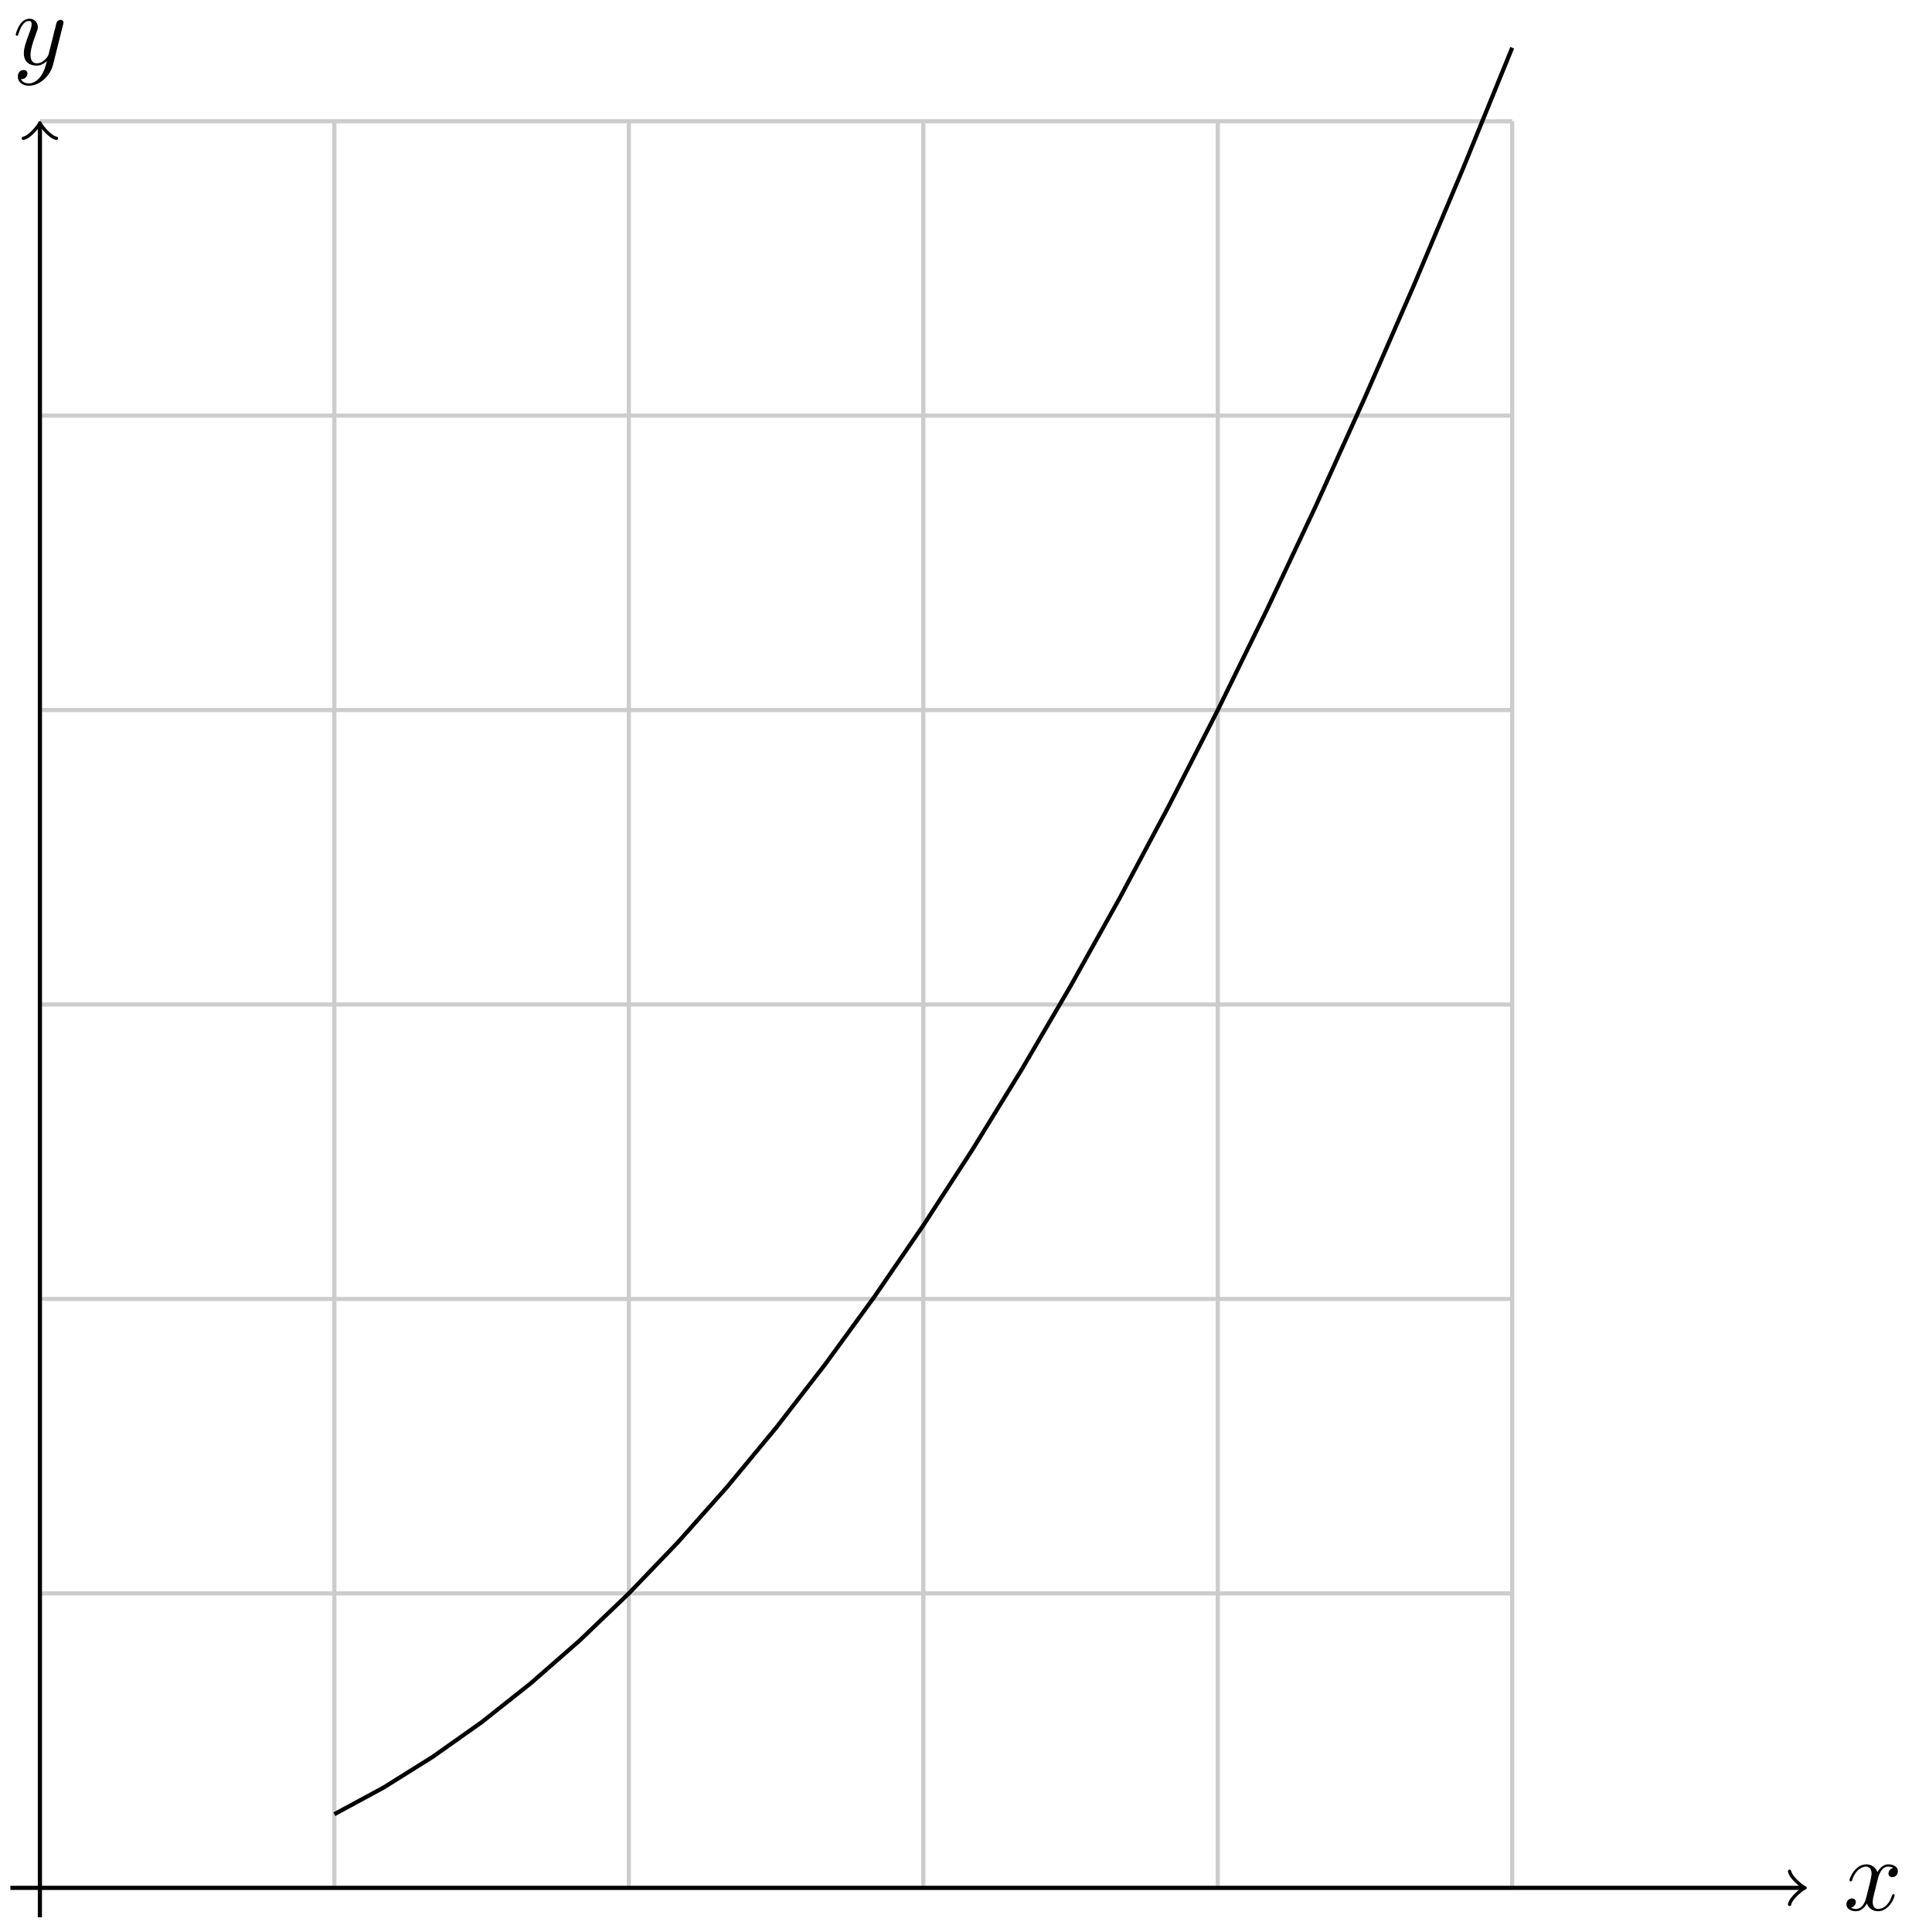
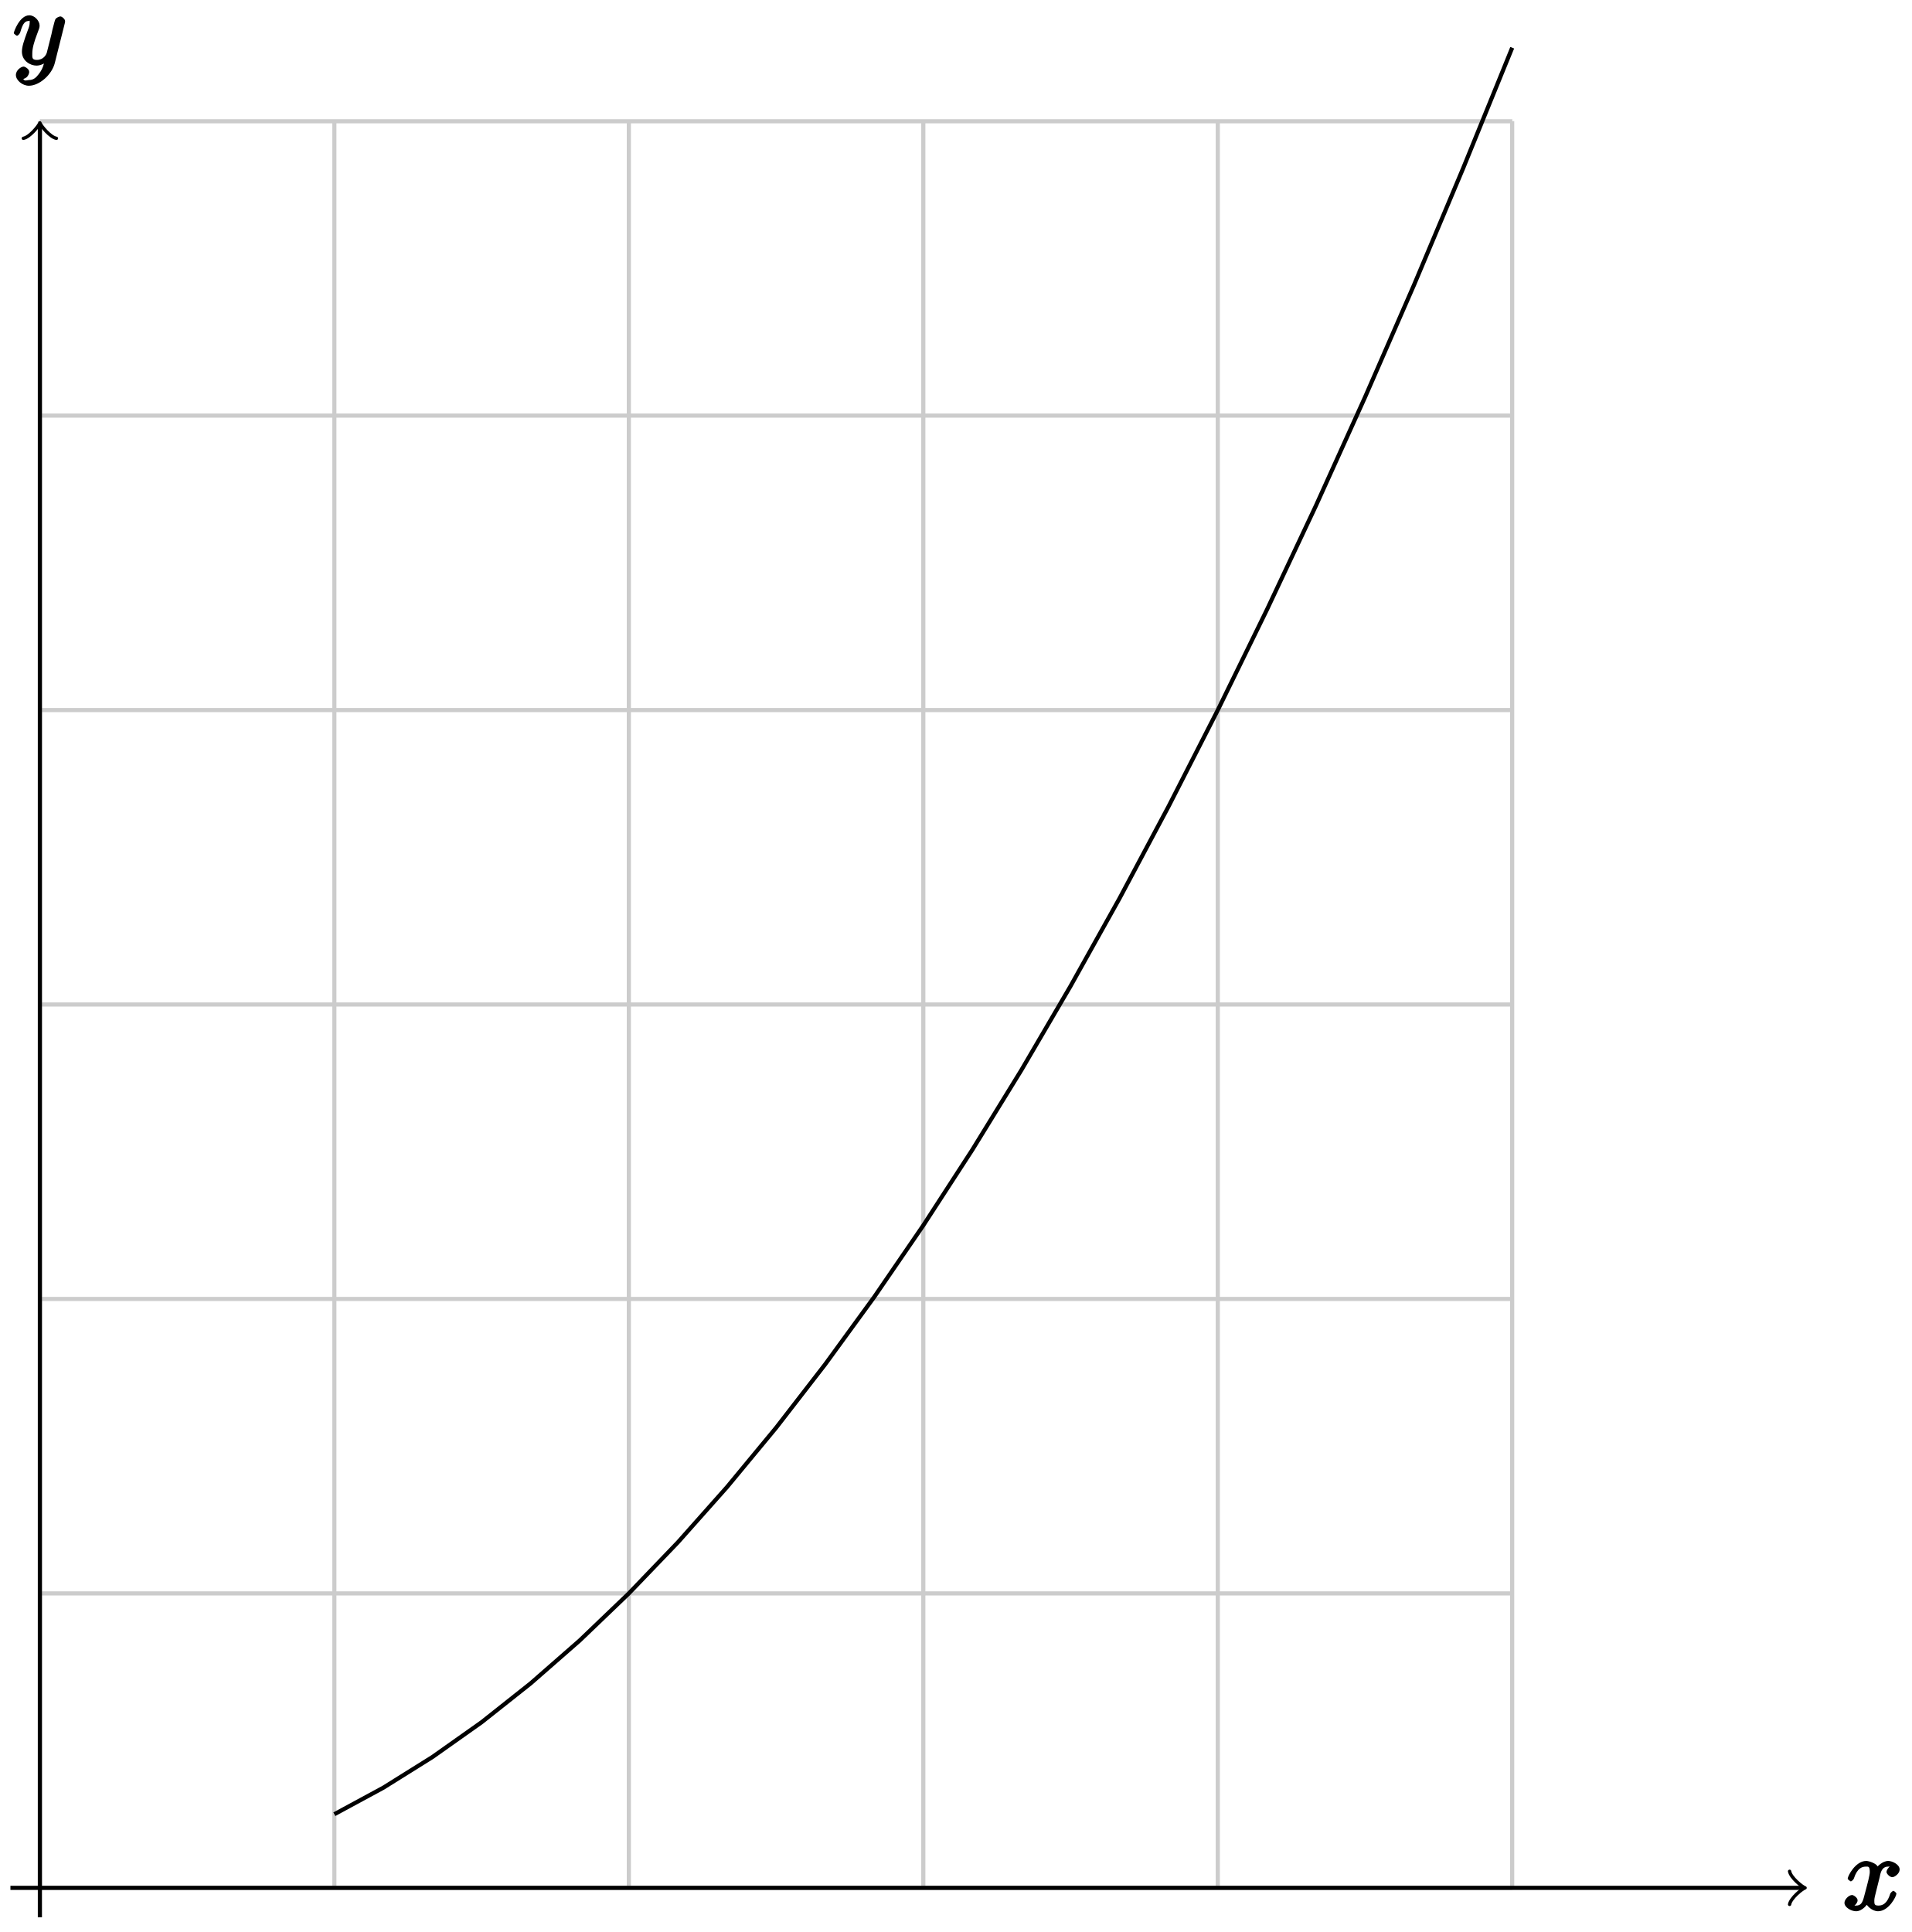
<svg xmlns="http://www.w3.org/2000/svg" xmlns:xlink="http://www.w3.org/1999/xlink" width="184pt" height="186pt" viewBox="0 0 184 186" version="1.1">
  <defs>
    <g>
      <symbol overflow="visible" id="glyph0-0">
        <path style="stroke:none;" d="" />
      </symbol>
      <symbol overflow="visible" id="glyph0-1">
-         <path style="stroke:none;" d="M 3.328 -3.016 C 3.391 -3.266 3.625 -4.188 4.312 -4.188 C 4.359 -4.188 4.609 -4.188 4.812 -4.062 C 4.531 -4 4.344 -3.766 4.344 -3.516 C 4.344 -3.359 4.453 -3.172 4.719 -3.172 C 4.938 -3.172 5.25 -3.344 5.25 -3.75 C 5.25 -4.266 4.672 -4.406 4.328 -4.406 C 3.75 -4.406 3.406 -3.875 3.281 -3.656 C 3.031 -4.312 2.5 -4.406 2.203 -4.406 C 1.172 -4.406 0.594 -3.125 0.594 -2.875 C 0.594 -2.766 0.703 -2.766 0.719 -2.766 C 0.797 -2.766 0.828 -2.797 0.844 -2.875 C 1.188 -3.938 1.844 -4.188 2.188 -4.188 C 2.375 -4.188 2.719 -4.094 2.719 -3.516 C 2.719 -3.203 2.547 -2.547 2.188 -1.141 C 2.031 -0.531 1.672 -0.109 1.234 -0.109 C 1.172 -0.109 0.953 -0.109 0.734 -0.234 C 0.984 -0.297 1.203 -0.5 1.203 -0.781 C 1.203 -1.047 0.984 -1.125 0.844 -1.125 C 0.531 -1.125 0.297 -0.875 0.297 -0.547 C 0.297 -0.094 0.781 0.109 1.219 0.109 C 1.891 0.109 2.25 -0.594 2.266 -0.641 C 2.391 -0.281 2.75 0.109 3.344 0.109 C 4.375 0.109 4.938 -1.172 4.938 -1.422 C 4.938 -1.531 4.859 -1.531 4.828 -1.531 C 4.734 -1.531 4.719 -1.484 4.688 -1.422 C 4.359 -0.344 3.688 -0.109 3.375 -0.109 C 2.984 -0.109 2.828 -0.422 2.828 -0.766 C 2.828 -0.984 2.875 -1.203 2.984 -1.641 Z M 3.328 -3.016 " />
+         <path style="stroke:none;" d="M 3.5 -3.172 C 3.562 -3.422 3.625 -4.188 4.312 -4.188 C 4.359 -4.188 4.469 -4.234 4.688 -4.109 L 4.812 -4.391 C 4.531 -4.344 4.156 -3.922 4.156 -3.672 C 4.156 -3.516 4.453 -3.172 4.719 -3.172 C 4.938 -3.172 5.422 -3.516 5.422 -3.906 C 5.422 -4.422 4.672 -4.734 4.328 -4.734 C 3.75 -4.734 3.266 -4.156 3.297 -4.203 C 3.203 -4.469 2.5 -4.734 2.203 -4.734 C 1.172 -4.734 0.422 -3.281 0.422 -3.031 C 0.422 -2.938 0.703 -2.766 0.719 -2.766 C 0.797 -2.766 1 -2.953 1.016 -3.047 C 1.359 -4.094 1.844 -4.188 2.188 -4.188 C 2.375 -4.188 2.547 -4.25 2.547 -3.672 C 2.547 -3.375 2.375 -2.703 2 -1.312 C 1.844 -0.688 1.672 -0.438 1.234 -0.438 C 1.172 -0.438 1.062 -0.391 0.859 -0.516 L 0.734 -0.234 C 0.984 -0.297 1.375 -0.656 1.375 -0.938 C 1.375 -1.203 0.984 -1.453 0.844 -1.453 C 0.531 -1.453 0.109 -1.031 0.109 -0.703 C 0.109 -0.25 0.781 0.109 1.219 0.109 C 1.891 0.109 2.359 -0.641 2.391 -0.703 L 2.094 -0.812 C 2.219 -0.438 2.75 0.109 3.344 0.109 C 4.375 0.109 5.109 -1.328 5.109 -1.578 C 5.109 -1.688 4.859 -1.859 4.828 -1.859 C 4.734 -1.859 4.531 -1.641 4.516 -1.578 C 4.188 -0.516 3.688 -0.438 3.375 -0.438 C 2.984 -0.438 2.984 -0.594 2.984 -0.922 C 2.984 -1.141 3.047 -1.359 3.156 -1.797 Z M 3.5 -3.172 " />
      </symbol>
      <symbol overflow="visible" id="glyph0-2">
-         <path style="stroke:none;" d="M 4.844 -3.797 C 4.891 -3.938 4.891 -3.953 4.891 -4.031 C 4.891 -4.203 4.75 -4.297 4.594 -4.297 C 4.5 -4.297 4.344 -4.234 4.25 -4.094 C 4.234 -4.031 4.141 -3.734 4.109 -3.547 C 4.031 -3.297 3.969 -3.016 3.906 -2.75 L 3.453 -0.953 C 3.422 -0.812 2.984 -0.109 2.328 -0.109 C 1.828 -0.109 1.719 -0.547 1.719 -0.922 C 1.719 -1.375 1.891 -2 2.219 -2.875 C 2.375 -3.281 2.422 -3.391 2.422 -3.594 C 2.422 -4.031 2.109 -4.406 1.609 -4.406 C 0.656 -4.406 0.297 -2.953 0.297 -2.875 C 0.297 -2.766 0.391 -2.766 0.406 -2.766 C 0.516 -2.766 0.516 -2.797 0.562 -2.953 C 0.844 -3.891 1.234 -4.188 1.578 -4.188 C 1.656 -4.188 1.828 -4.188 1.828 -3.875 C 1.828 -3.625 1.719 -3.359 1.656 -3.172 C 1.25 -2.109 1.078 -1.547 1.078 -1.078 C 1.078 -0.188 1.703 0.109 2.297 0.109 C 2.688 0.109 3.016 -0.062 3.297 -0.344 C 3.172 0.172 3.047 0.672 2.656 1.203 C 2.391 1.531 2.016 1.828 1.562 1.828 C 1.422 1.828 0.969 1.797 0.797 1.406 C 0.953 1.406 1.094 1.406 1.219 1.281 C 1.328 1.203 1.422 1.062 1.422 0.875 C 1.422 0.562 1.156 0.531 1.062 0.531 C 0.828 0.531 0.5 0.688 0.5 1.172 C 0.5 1.672 0.938 2.047 1.562 2.047 C 2.578 2.047 3.609 1.141 3.891 0.016 Z M 4.844 -3.797 " />
+         <path style="stroke:none;" d="M 5.016 -3.953 C 5.047 -4.094 5.047 -4.109 5.047 -4.188 C 5.047 -4.359 4.75 -4.625 4.594 -4.625 C 4.5 -4.625 4.203 -4.516 4.109 -4.344 C 4.047 -4.203 3.969 -3.891 3.922 -3.703 C 3.859 -3.453 3.781 -3.188 3.734 -2.906 L 3.281 -1.109 C 3.234 -0.969 2.984 -0.438 2.328 -0.438 C 1.828 -0.438 1.891 -0.703 1.891 -1.078 C 1.891 -1.531 2.047 -2.156 2.391 -3.031 C 2.547 -3.438 2.594 -3.547 2.594 -3.75 C 2.594 -4.203 2.109 -4.734 1.609 -4.734 C 0.656 -4.734 0.109 -3.125 0.109 -3.031 C 0.109 -2.938 0.391 -2.766 0.406 -2.766 C 0.516 -2.766 0.688 -2.953 0.734 -3.109 C 1 -4.047 1.234 -4.188 1.578 -4.188 C 1.656 -4.188 1.641 -4.344 1.641 -4.031 C 1.641 -3.781 1.547 -3.516 1.469 -3.328 C 1.078 -2.266 0.891 -1.703 0.891 -1.234 C 0.891 -0.344 1.703 0.109 2.297 0.109 C 2.688 0.109 3.141 -0.109 3.422 -0.391 L 3.125 -0.5 C 2.984 0.016 2.922 0.391 2.516 0.922 C 2.266 1.25 2.016 1.5 1.562 1.5 C 1.422 1.5 1.141 1.641 1.031 1.406 C 0.953 1.406 1.203 1.359 1.344 1.234 C 1.453 1.141 1.594 0.906 1.594 0.719 C 1.594 0.406 1.156 0.203 1.062 0.203 C 0.828 0.203 0.312 0.531 0.312 1.016 C 0.312 1.516 0.938 2.047 1.562 2.047 C 2.578 2.047 3.781 0.984 4.062 -0.156 Z M 5.016 -3.953 " />
      </symbol>
    </g>
  </defs>
  <g id="surface1">
    <path style="fill:none;stroke-width:0.399;stroke-linecap:butt;stroke-linejoin:miter;stroke:rgb(79.999%,79.999%,79.999%);stroke-opacity:1;stroke-miterlimit:10;" d="M 0.001 -0.002 L 141.735 -0.002 M 0.001 28.345 L 141.735 28.345 M 0.001 56.693 L 141.735 56.693 M 0.001 85.04 L 141.735 85.04 M 0.001 113.387 L 141.735 113.387 M 0.001 141.734 L 141.735 141.734 M 0.001 170.069 L 141.735 170.069 M 0.001 -0.002 L 0.001 170.081 M 28.346 -0.002 L 28.346 170.081 M 56.695 -0.002 L 56.695 170.081 M 85.041 -0.002 L 85.041 170.081 M 113.386 -0.002 L 113.386 170.081 M 141.724 -0.002 L 141.724 170.081 " transform="matrix(1.00008,0,0,-1.00002,3.839107,181.7484)" />
    <path style="fill:none;stroke-width:0.399;stroke-linecap:butt;stroke-linejoin:miter;stroke:rgb(0%,0%,0%);stroke-opacity:1;stroke-miterlimit:10;" d="M -2.835 -0.002 L 169.624 -0.002 " transform="matrix(1.00008,0,0,-1.00002,3.839107,181.7484)" />
    <path style="fill:none;stroke-width:0.319;stroke-linecap:round;stroke-linejoin:round;stroke:rgb(0%,0%,0%);stroke-opacity:1;stroke-miterlimit:10;" d="M -1.194 1.592 C -1.096 0.994 0.001 0.1 0.298 -0.002 C 0.001 -0.099 -1.096 -0.998 -1.194 -1.595 " transform="matrix(1.00008,0,0,-1.00002,173.4752,181.7484)" />
    <g style="fill:rgb(0%,0%,0%);fill-opacity:1;">
      <use xlink:href="#glyph0-1" x="177.454" y="183.893" />
    </g>
    <path style="fill:none;stroke-width:0.399;stroke-linecap:butt;stroke-linejoin:miter;stroke:rgb(0%,0%,0%);stroke-opacity:1;stroke-miterlimit:10;" d="M 0.001 -2.834 L 0.001 169.624 " transform="matrix(1.00008,0,0,-1.00002,3.839107,181.7484)" />
    <path style="fill:none;stroke-width:0.319;stroke-linecap:round;stroke-linejoin:round;stroke:rgb(0%,0%,0%);stroke-opacity:1;stroke-miterlimit:10;" d="M -1.194 1.593 C -1.096 0.995 0.001 0.101 0.298 -0.001 C 0.001 -0.098 -1.096 -0.997 -1.194 -1.594 " transform="matrix(0,-1.00002,-1.00008,0,3.839107,12.12241)" />
    <g style="fill:rgb(0%,0%,0%);fill-opacity:1;">
      <use xlink:href="#glyph0-2" x="1.218" y="6.207" />
    </g>
    <path style="fill:none;stroke-width:0.399;stroke-linecap:butt;stroke-linejoin:miter;stroke:rgb(0%,0%,0%);stroke-opacity:1;stroke-miterlimit:10;" d="M 28.346 7.088 L 33.072 9.647 L 37.795 12.6 L 42.521 15.943 L 47.243 19.685 L 51.969 23.818 L 56.692 28.345 L 61.418 33.267 L 66.14 38.58 L 70.866 44.29 L 75.588 50.392 L 80.315 56.884 L 85.037 63.774 L 89.763 71.059 L 94.485 78.735 L 99.208 86.805 L 103.934 95.27 L 108.656 104.125 L 113.382 113.375 L 118.105 123.023 L 122.831 133.058 L 127.553 143.492 L 132.279 154.32 L 137.001 165.538 L 141.728 177.151 " transform="matrix(1.00008,0,0,-1.00002,3.839107,181.7484)" />
  </g>
</svg>
